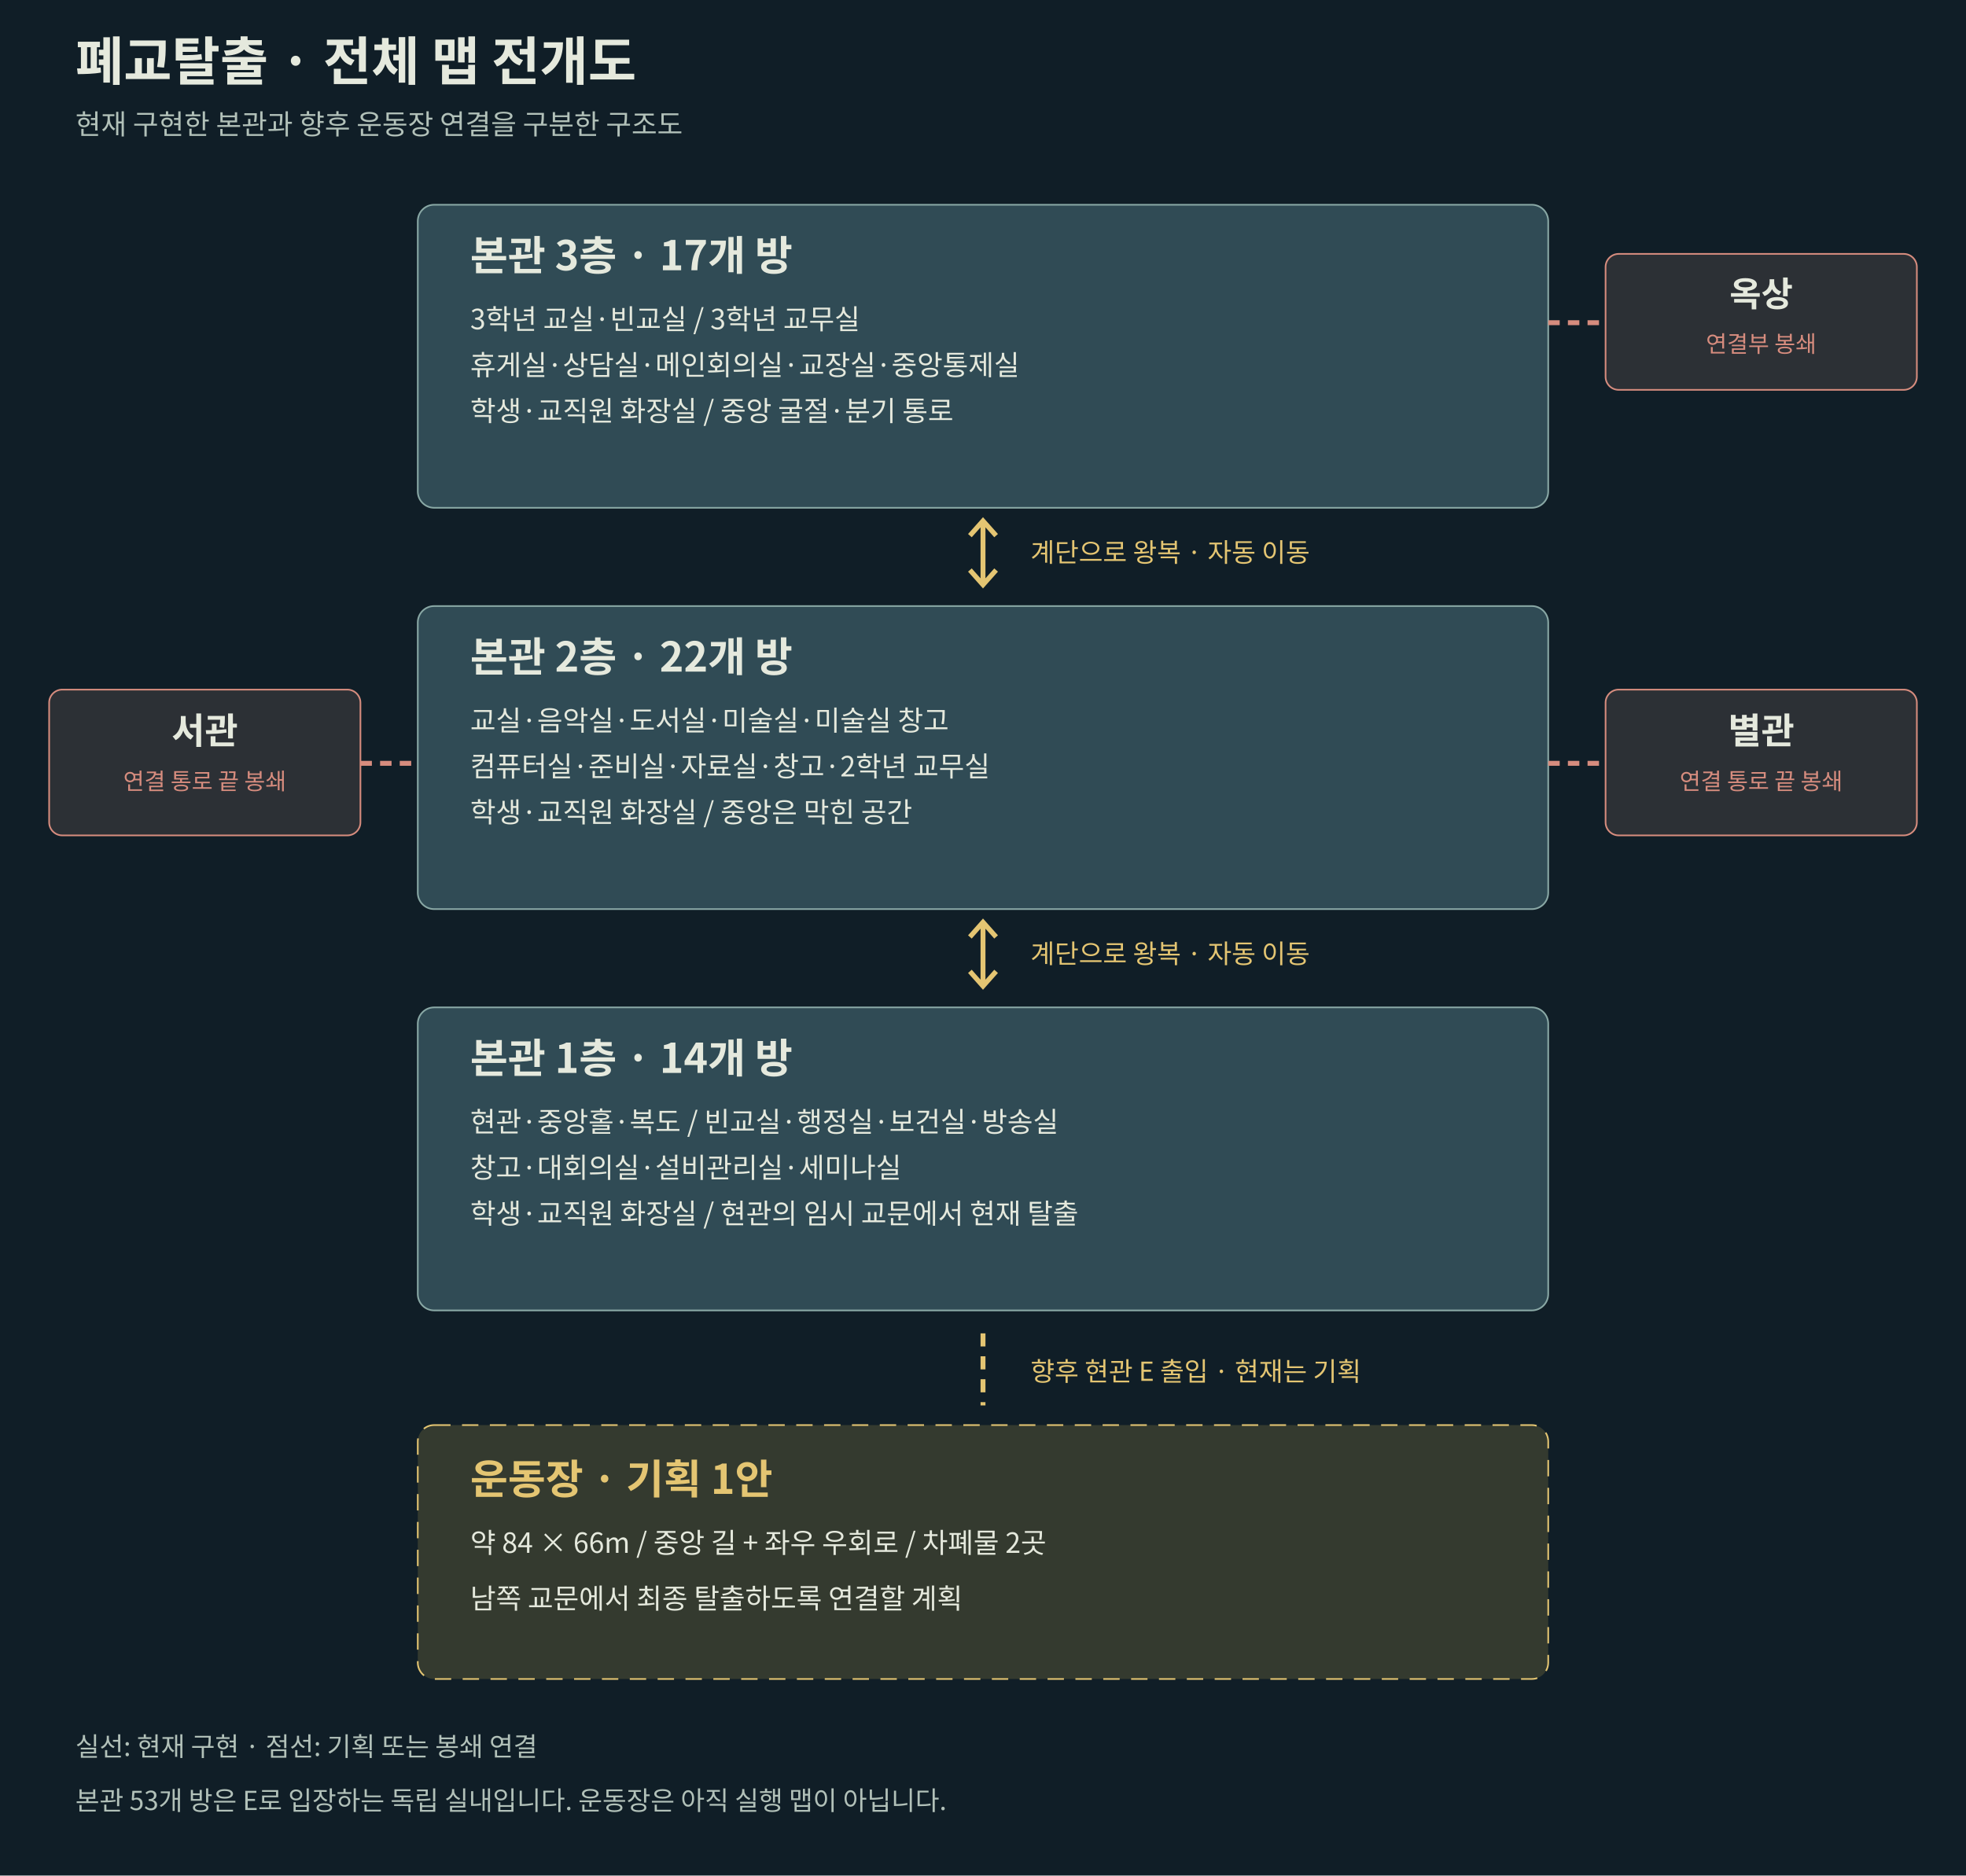
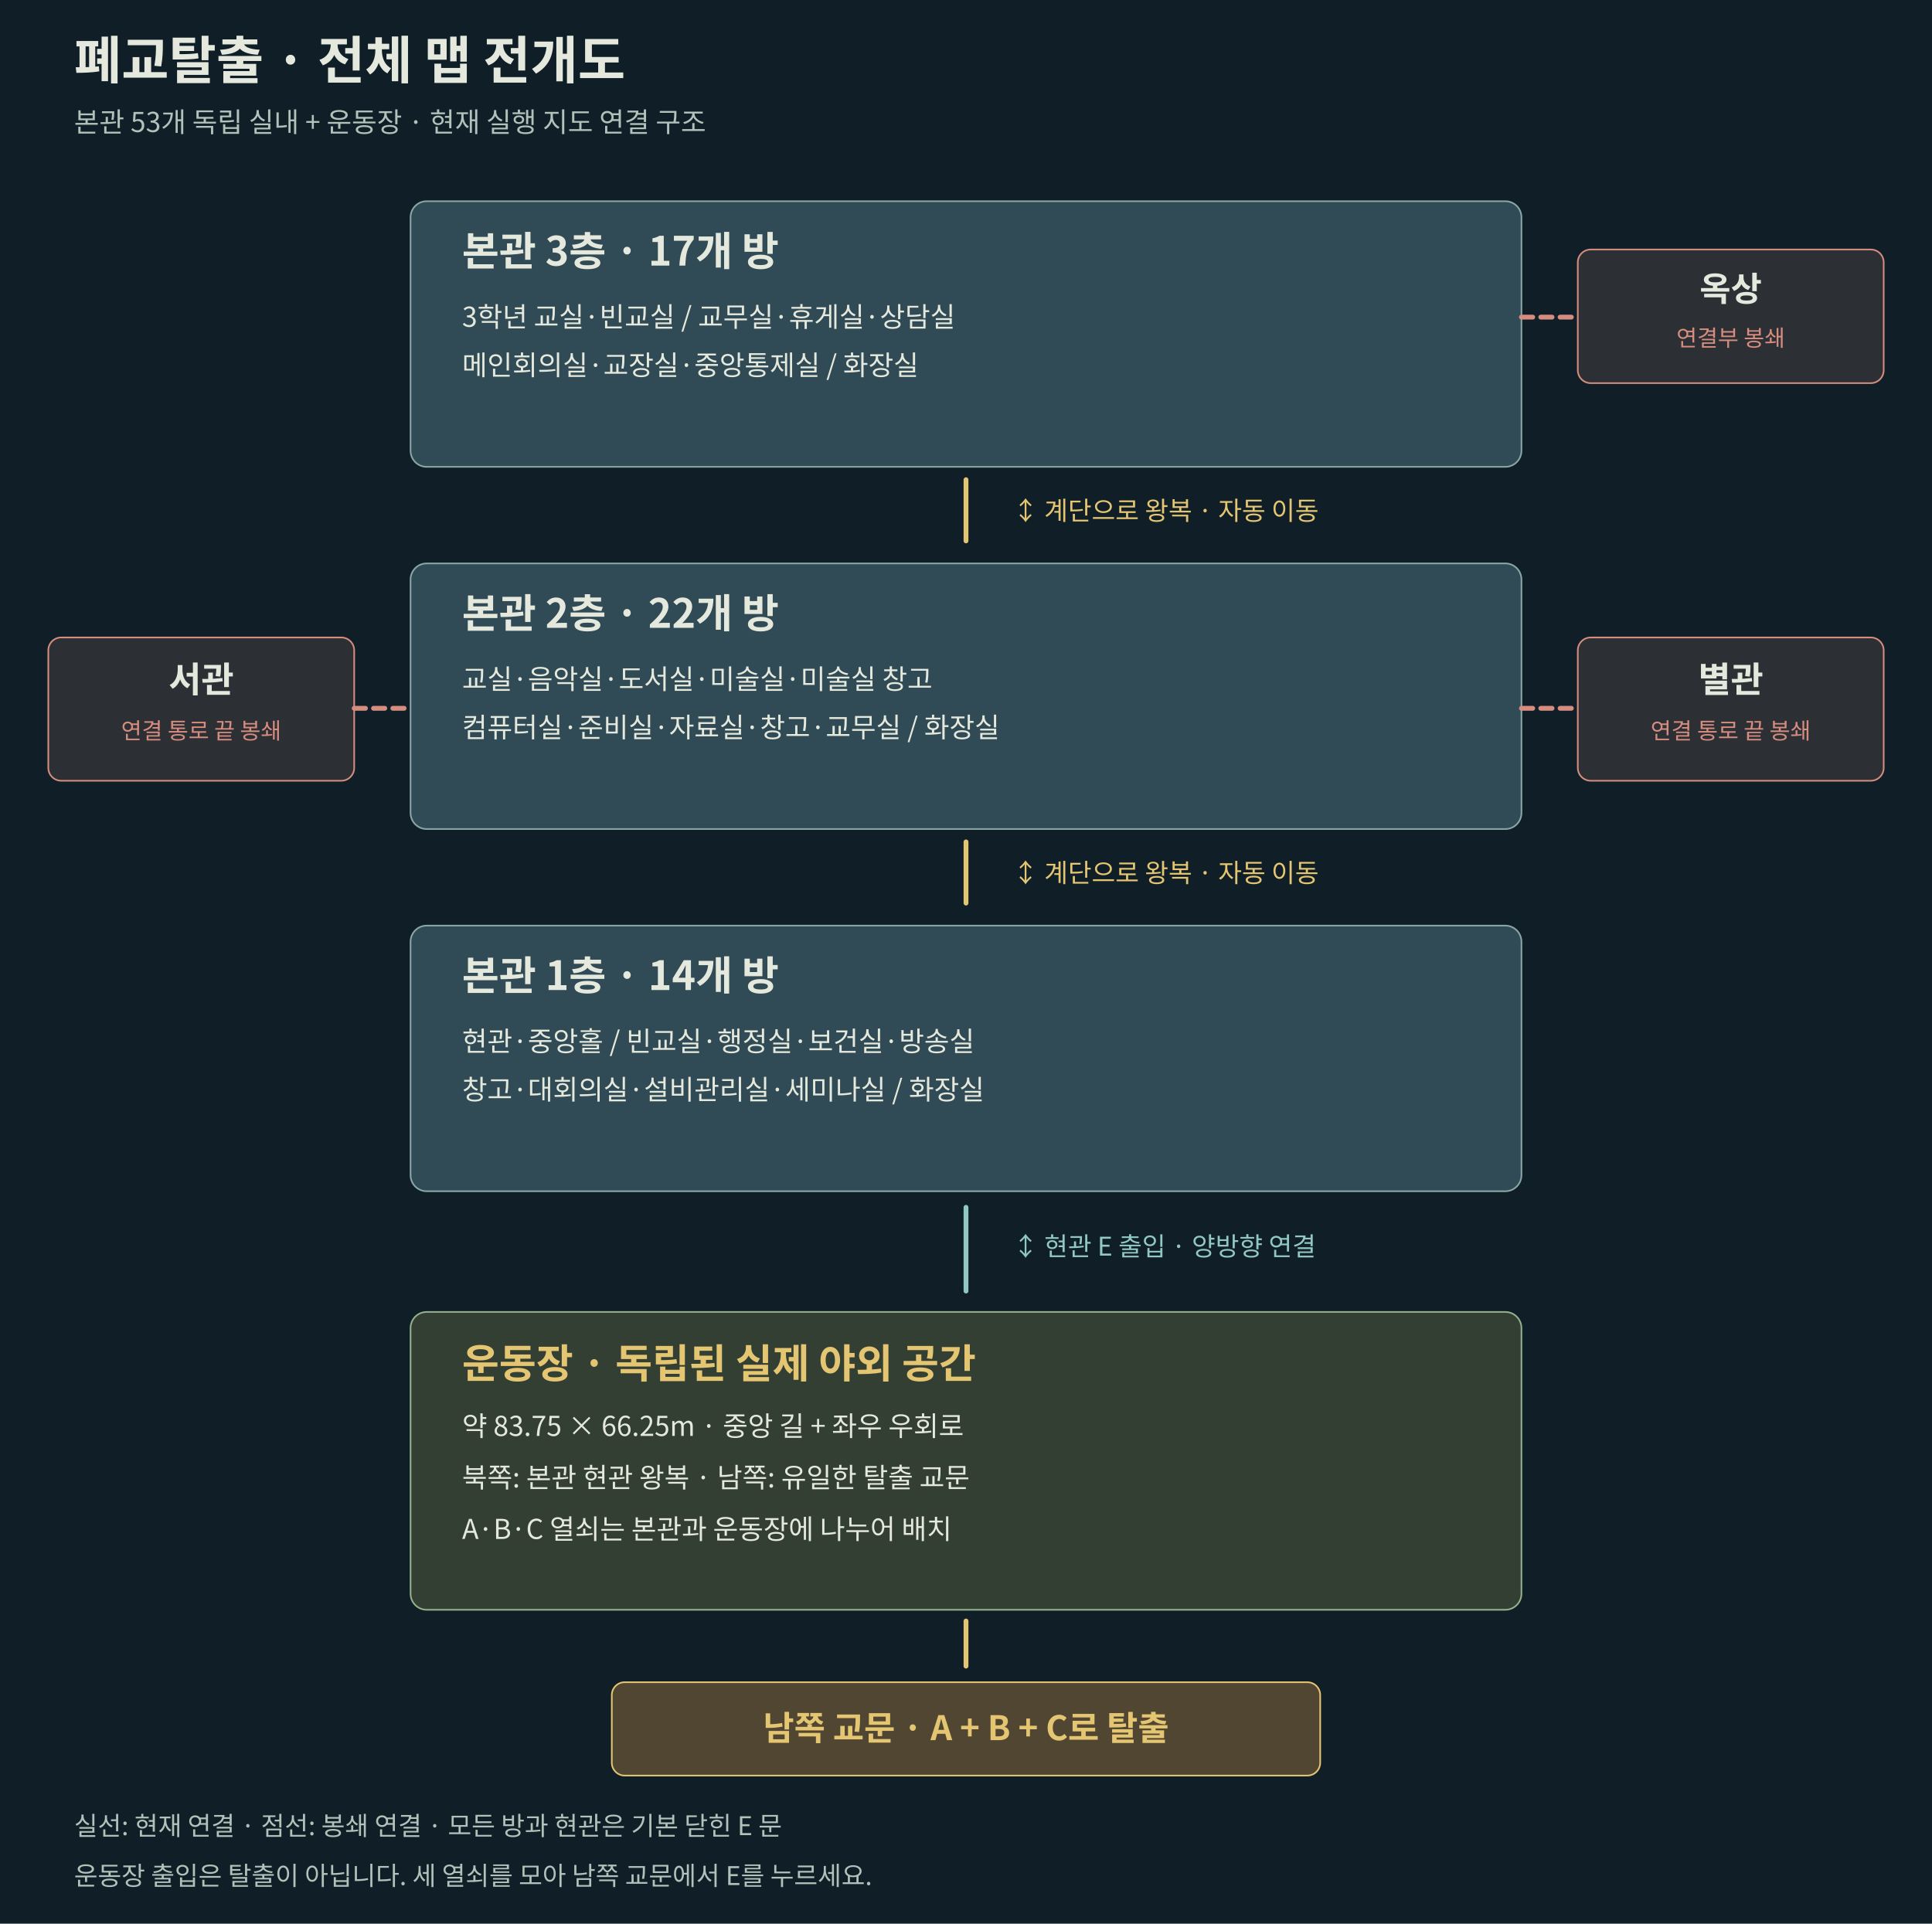
- <svg xmlns="http://www.w3.org/2000/svg" width="1200" height="1145" viewBox="0 0 1200 1145">
-   <style>text{font-family:"Noto Sans CJK KR","Noto Sans CJK",sans-serif}</style>
-   <rect x="0" y="0" width="1200" height="1145" rx="0" fill="#101e27" stroke="none" />
+ <svg xmlns="http://www.w3.org/2000/svg" width="1200" height="1195" viewBox="0 0 1200 1195" role="img">
+   <style>text{font-family:"Noto Sans CJK KR","Noto Sans KR",sans-serif}</style>
+   <rect x="0" y="0" width="1200" height="1195" fill="#101e27" stroke="none" rx="0" />
  <text x="46" y="49" font-size="32" fill="#e5e9dd" text-anchor="start" font-weight="bold">폐교탈출 · 전체 맵 전개도</text>
-   <text x="46" y="82" font-size="17" fill="#b2c1b9" text-anchor="start" font-weight="normal">현재 구현한 본관과 향후 운동장 연결을 구분한 구조도</text>
-   <rect x="255" y="125" width="690" height="185" rx="10" fill="#304b55" stroke="#89a8a5" />
+   <text x="46" y="82" font-size="17" fill="#b2c1b9" text-anchor="start" font-weight="normal">본관 53개 독립 실내 + 운동장 · 현재 실행 지도 연결 구조</text>
+   <rect x="255" y="125" width="690" height="165" fill="#304b55" stroke="#89a8a5" rx="10" />
  <text x="287" y="165" font-size="25" fill="#e5e9dd" text-anchor="start" font-weight="bold">본관 3층 · 17개 방</text>
-   <text x="287" y="201" font-size="17" fill="#e5e9dd" text-anchor="start" font-weight="normal">3학년 교실·빈교실 / 3학년 교무실</text>
-   <text x="287" y="229" font-size="17" fill="#e5e9dd" text-anchor="start" font-weight="normal">휴게실·상담실·메인회의실·교장실·중앙통제실</text>
-   <text x="287" y="257" font-size="17" fill="#e5e9dd" text-anchor="start" font-weight="normal">학생·교직원 화장실 / 중앙 굴절·분기 통로</text>
-   <rect x="255" y="370" width="690" height="185" rx="10" fill="#304b55" stroke="#89a8a5" />
-   <text x="287" y="410" font-size="25" fill="#e5e9dd" text-anchor="start" font-weight="bold">본관 2층 · 22개 방</text>
-   <text x="287" y="446" font-size="17" fill="#e5e9dd" text-anchor="start" font-weight="normal">교실·음악실·도서실·미술실·미술실 창고</text>
-   <text x="287" y="474" font-size="17" fill="#e5e9dd" text-anchor="start" font-weight="normal">컴퓨터실·준비실·자료실·창고·2학년 교무실</text>
-   <text x="287" y="502" font-size="17" fill="#e5e9dd" text-anchor="start" font-weight="normal">학생·교직원 화장실 / 중앙은 막힌 공간</text>
-   <rect x="255" y="615" width="690" height="185" rx="10" fill="#304b55" stroke="#89a8a5" />
-   <text x="287" y="655" font-size="25" fill="#e5e9dd" text-anchor="start" font-weight="bold">본관 1층 · 14개 방</text>
-   <text x="287" y="691" font-size="17" fill="#e5e9dd" text-anchor="start" font-weight="normal">현관·중앙홀·복도 / 빈교실·행정실·보건실·방송실</text>
-   <text x="287" y="719" font-size="17" fill="#e5e9dd" text-anchor="start" font-weight="normal">창고·대회의실·설비관리실·세미나실</text>
-   <text x="287" y="747" font-size="17" fill="#e5e9dd" text-anchor="start" font-weight="normal">학생·교직원 화장실 / 현관의 임시 교문에서 현재 탈출</text>
-   <path d="M600 318 V357 M592 327 L600 318 L608 327 M592 348 L600 357 L608 348" fill="none" stroke="#e4c572" stroke-width="3" />
-   <text x="629" y="343" font-size="16" fill="#e4c572" text-anchor="start" font-weight="normal">계단으로 왕복 · 자동 이동</text>
-   <path d="M600 563 V602 M592 572 L600 563 L608 572 M592 593 L600 602 L608 593" fill="none" stroke="#e4c572" stroke-width="3" />
-   <text x="629" y="588" font-size="16" fill="#e4c572" text-anchor="start" font-weight="normal">계단으로 왕복 · 자동 이동</text>
-   <rect x="30" y="421" width="190" height="89" rx="8" fill="#2c3035" stroke="#d68c7e" />
-   <text x="125" y="454" font-size="22" fill="#e5e9dd" text-anchor="middle" font-weight="bold">서관</text>
-   <text x="125" y="482" font-size="14" fill="#d68c7e" text-anchor="middle" font-weight="normal">연결 통로 끝 봉쇄</text>
-   <path d="M220 466 H255" stroke="#d68c7e" stroke-width="3" stroke-dasharray="7 5" />
-   <rect x="980" y="421" width="190" height="89" rx="8" fill="#2c3035" stroke="#d68c7e" />
-   <text x="1075" y="454" font-size="22" fill="#e5e9dd" text-anchor="middle" font-weight="bold">별관</text>
-   <text x="1075" y="482" font-size="14" fill="#d68c7e" text-anchor="middle" font-weight="normal">연결 통로 끝 봉쇄</text>
-   <path d="M945 466 H980" stroke="#d68c7e" stroke-width="3" stroke-dasharray="7 5" />
-   <rect x="980" y="155" width="190" height="83" rx="8" fill="#2c3035" stroke="#d68c7e" />
+   <text x="287" y="203" font-size="17" fill="#e5e9dd" text-anchor="start" font-weight="normal">3학년 교실·빈교실 / 교무실·휴게실·상담실</text>
+   <text x="287" y="233" font-size="17" fill="#e5e9dd" text-anchor="start" font-weight="normal">메인회의실·교장실·중앙통제실 / 화장실</text>
+   <polyline points="600,298 600,336" fill="none" stroke="#e4c572" stroke-width="3" stroke-linejoin="round" stroke-linecap="round" stroke-dasharray="" />
+   <text x="629" y="323" font-size="16" fill="#e4c572" text-anchor="start" font-weight="normal">↕ 계단으로 왕복 · 자동 이동</text>
+   <rect x="255" y="350" width="690" height="165" fill="#304b55" stroke="#89a8a5" rx="10" />
+   <text x="287" y="390" font-size="25" fill="#e5e9dd" text-anchor="start" font-weight="bold">본관 2층 · 22개 방</text>
+   <text x="287" y="428" font-size="17" fill="#e5e9dd" text-anchor="start" font-weight="normal">교실·음악실·도서실·미술실·미술실 창고</text>
+   <text x="287" y="458" font-size="17" fill="#e5e9dd" text-anchor="start" font-weight="normal">컴퓨터실·준비실·자료실·창고·교무실 / 화장실</text>
+   <polyline points="600,523 600,561" fill="none" stroke="#e4c572" stroke-width="3" stroke-linejoin="round" stroke-linecap="round" stroke-dasharray="" />
+   <text x="629" y="548" font-size="16" fill="#e4c572" text-anchor="start" font-weight="normal">↕ 계단으로 왕복 · 자동 이동</text>
+   <rect x="255" y="575" width="690" height="165" fill="#304b55" stroke="#89a8a5" rx="10" />
+   <text x="287" y="615" font-size="25" fill="#e5e9dd" text-anchor="start" font-weight="bold">본관 1층 · 14개 방</text>
+   <text x="287" y="653" font-size="17" fill="#e5e9dd" text-anchor="start" font-weight="normal">현관·중앙홀 / 빈교실·행정실·보건실·방송실</text>
+   <text x="287" y="683" font-size="17" fill="#e5e9dd" text-anchor="start" font-weight="normal">창고·대회의실·설비관리실·세미나실 / 화장실</text>
+   <rect x="30" y="396" width="190" height="89" fill="#2c3035" stroke="#d68c7e" rx="8" />
+   <text x="125" y="430" font-size="22" fill="#e5e9dd" text-anchor="middle" font-weight="bold">서관</text>
+   <text x="125" y="459" font-size="14" fill="#d68c7e" text-anchor="middle" font-weight="normal">연결 통로 끝 봉쇄</text>
+   <polyline points="220,440 255,440" fill="none" stroke="#d68c7e" stroke-width="3" stroke-linejoin="round" stroke-linecap="round" stroke-dasharray="7 5" />
+   <rect x="980" y="396" width="190" height="89" fill="#2c3035" stroke="#d68c7e" rx="8" />
+   <text x="1075" y="430" font-size="22" fill="#e5e9dd" text-anchor="middle" font-weight="bold">별관</text>
+   <text x="1075" y="459" font-size="14" fill="#d68c7e" text-anchor="middle" font-weight="normal">연결 통로 끝 봉쇄</text>
+   <polyline points="945,440 980,440" fill="none" stroke="#d68c7e" stroke-width="3" stroke-linejoin="round" stroke-linecap="round" stroke-dasharray="7 5" />
+   <rect x="980" y="155" width="190" height="83" fill="#2c3035" stroke="#d68c7e" rx="8" />
  <text x="1075" y="187" font-size="21" fill="#e5e9dd" text-anchor="middle" font-weight="bold">옥상</text>
  <text x="1075" y="215" font-size="14" fill="#d68c7e" text-anchor="middle" font-weight="normal">연결부 봉쇄</text>
-   <path d="M945 197 H980" stroke="#d68c7e" stroke-width="3" stroke-dasharray="7 5" />
-   <path d="M600 814 V858" stroke="#e4c572" stroke-width="3" stroke-dasharray="8 6" />
-   <text x="629" y="843" font-size="16" fill="#e4c572" text-anchor="start" font-weight="normal">향후 현관 E 출입 · 현재는 기획</text>
-   <rect x="255" y="870" width="690" height="155" rx="10" fill="#343a2f" stroke="#e4c572" stroke-dasharray="10 7" />
-   <text x="287" y="912" font-size="25" fill="#e4c572" text-anchor="start" font-weight="bold">운동장 · 기획 1안</text>
-   <text x="287" y="948" font-size="17" fill="#e5e9dd" text-anchor="start" font-weight="normal">약 84 × 66m / 중앙 길 + 좌우 우회로 / 차폐물 2곳</text>
-   <text x="287" y="982" font-size="17" fill="#e5e9dd" text-anchor="start" font-weight="normal">남쪽 교문에서 최종 탈출하도록 연결할 계획</text>
-   <text x="46" y="1072" font-size="16" fill="#b2c1b9" text-anchor="start" font-weight="normal">실선: 현재 구현 · 점선: 기획 또는 봉쇄 연결</text>
-   <text x="46" y="1105" font-size="16" fill="#b2c1b9" text-anchor="start" font-weight="normal">본관 53개 방은 E로 입장하는 독립 실내입니다. 운동장은 아직 실행 맵이 아닙니다.</text>
+   <polyline points="945,197 980,197" fill="none" stroke="#d68c7e" stroke-width="3" stroke-linejoin="round" stroke-linecap="round" stroke-dasharray="7 5" />
+   <polyline points="600,750 600,802" fill="none" stroke="#91c8c3" stroke-width="3" stroke-linejoin="round" stroke-linecap="round" stroke-dasharray="" />
+   <text x="629" y="780" font-size="16" fill="#91c8c3" text-anchor="start" font-weight="normal">↕ 현관 E 출입 · 양방향 연결</text>
+   <rect x="255" y="815" width="690" height="185" fill="#343f34" stroke="#94b18d" rx="10" />
+   <text x="287" y="856" font-size="25" fill="#e4c572" text-anchor="start" font-weight="bold">운동장 · 독립된 실제 야외 공간</text>
+   <text x="287" y="892" font-size="17" fill="#e5e9dd" text-anchor="start" font-weight="normal">약 83.75 × 66.25m · 중앙 길 + 좌우 우회로</text>
+   <text x="287" y="924" font-size="17" fill="#e5e9dd" text-anchor="start" font-weight="normal">북쪽: 본관 현관 왕복 · 남쪽: 유일한 탈출 교문</text>
+   <text x="287" y="956" font-size="17" fill="#e5e9dd" text-anchor="start" font-weight="normal">A·B·C 열쇠는 본관과 운동장에 나누어 배치</text>
+   <polyline points="600,1007 600,1035" fill="none" stroke="#e4c572" stroke-width="3" stroke-linejoin="round" stroke-linecap="round" stroke-dasharray="" />
+   <rect x="380" y="1045" width="440" height="58" fill="#514631" stroke="#e4c572" rx="8" />
+   <text x="600" y="1081" font-size="21" fill="#e4c572" text-anchor="middle" font-weight="bold">남쪽 교문 · A + B + C로 탈출</text>
+   <text x="46" y="1140" font-size="16" fill="#b2c1b9" text-anchor="start" font-weight="normal">실선: 현재 연결 · 점선: 봉쇄 연결 · 모든 방과 현관은 기본 닫힌 E 문</text>
+   <text x="46" y="1171" font-size="16" fill="#b2c1b9" text-anchor="start" font-weight="normal">운동장 출입은 탈출이 아닙니다. 세 열쇠를 모아 남쪽 교문에서 E를 누르세요.</text>
</svg>
